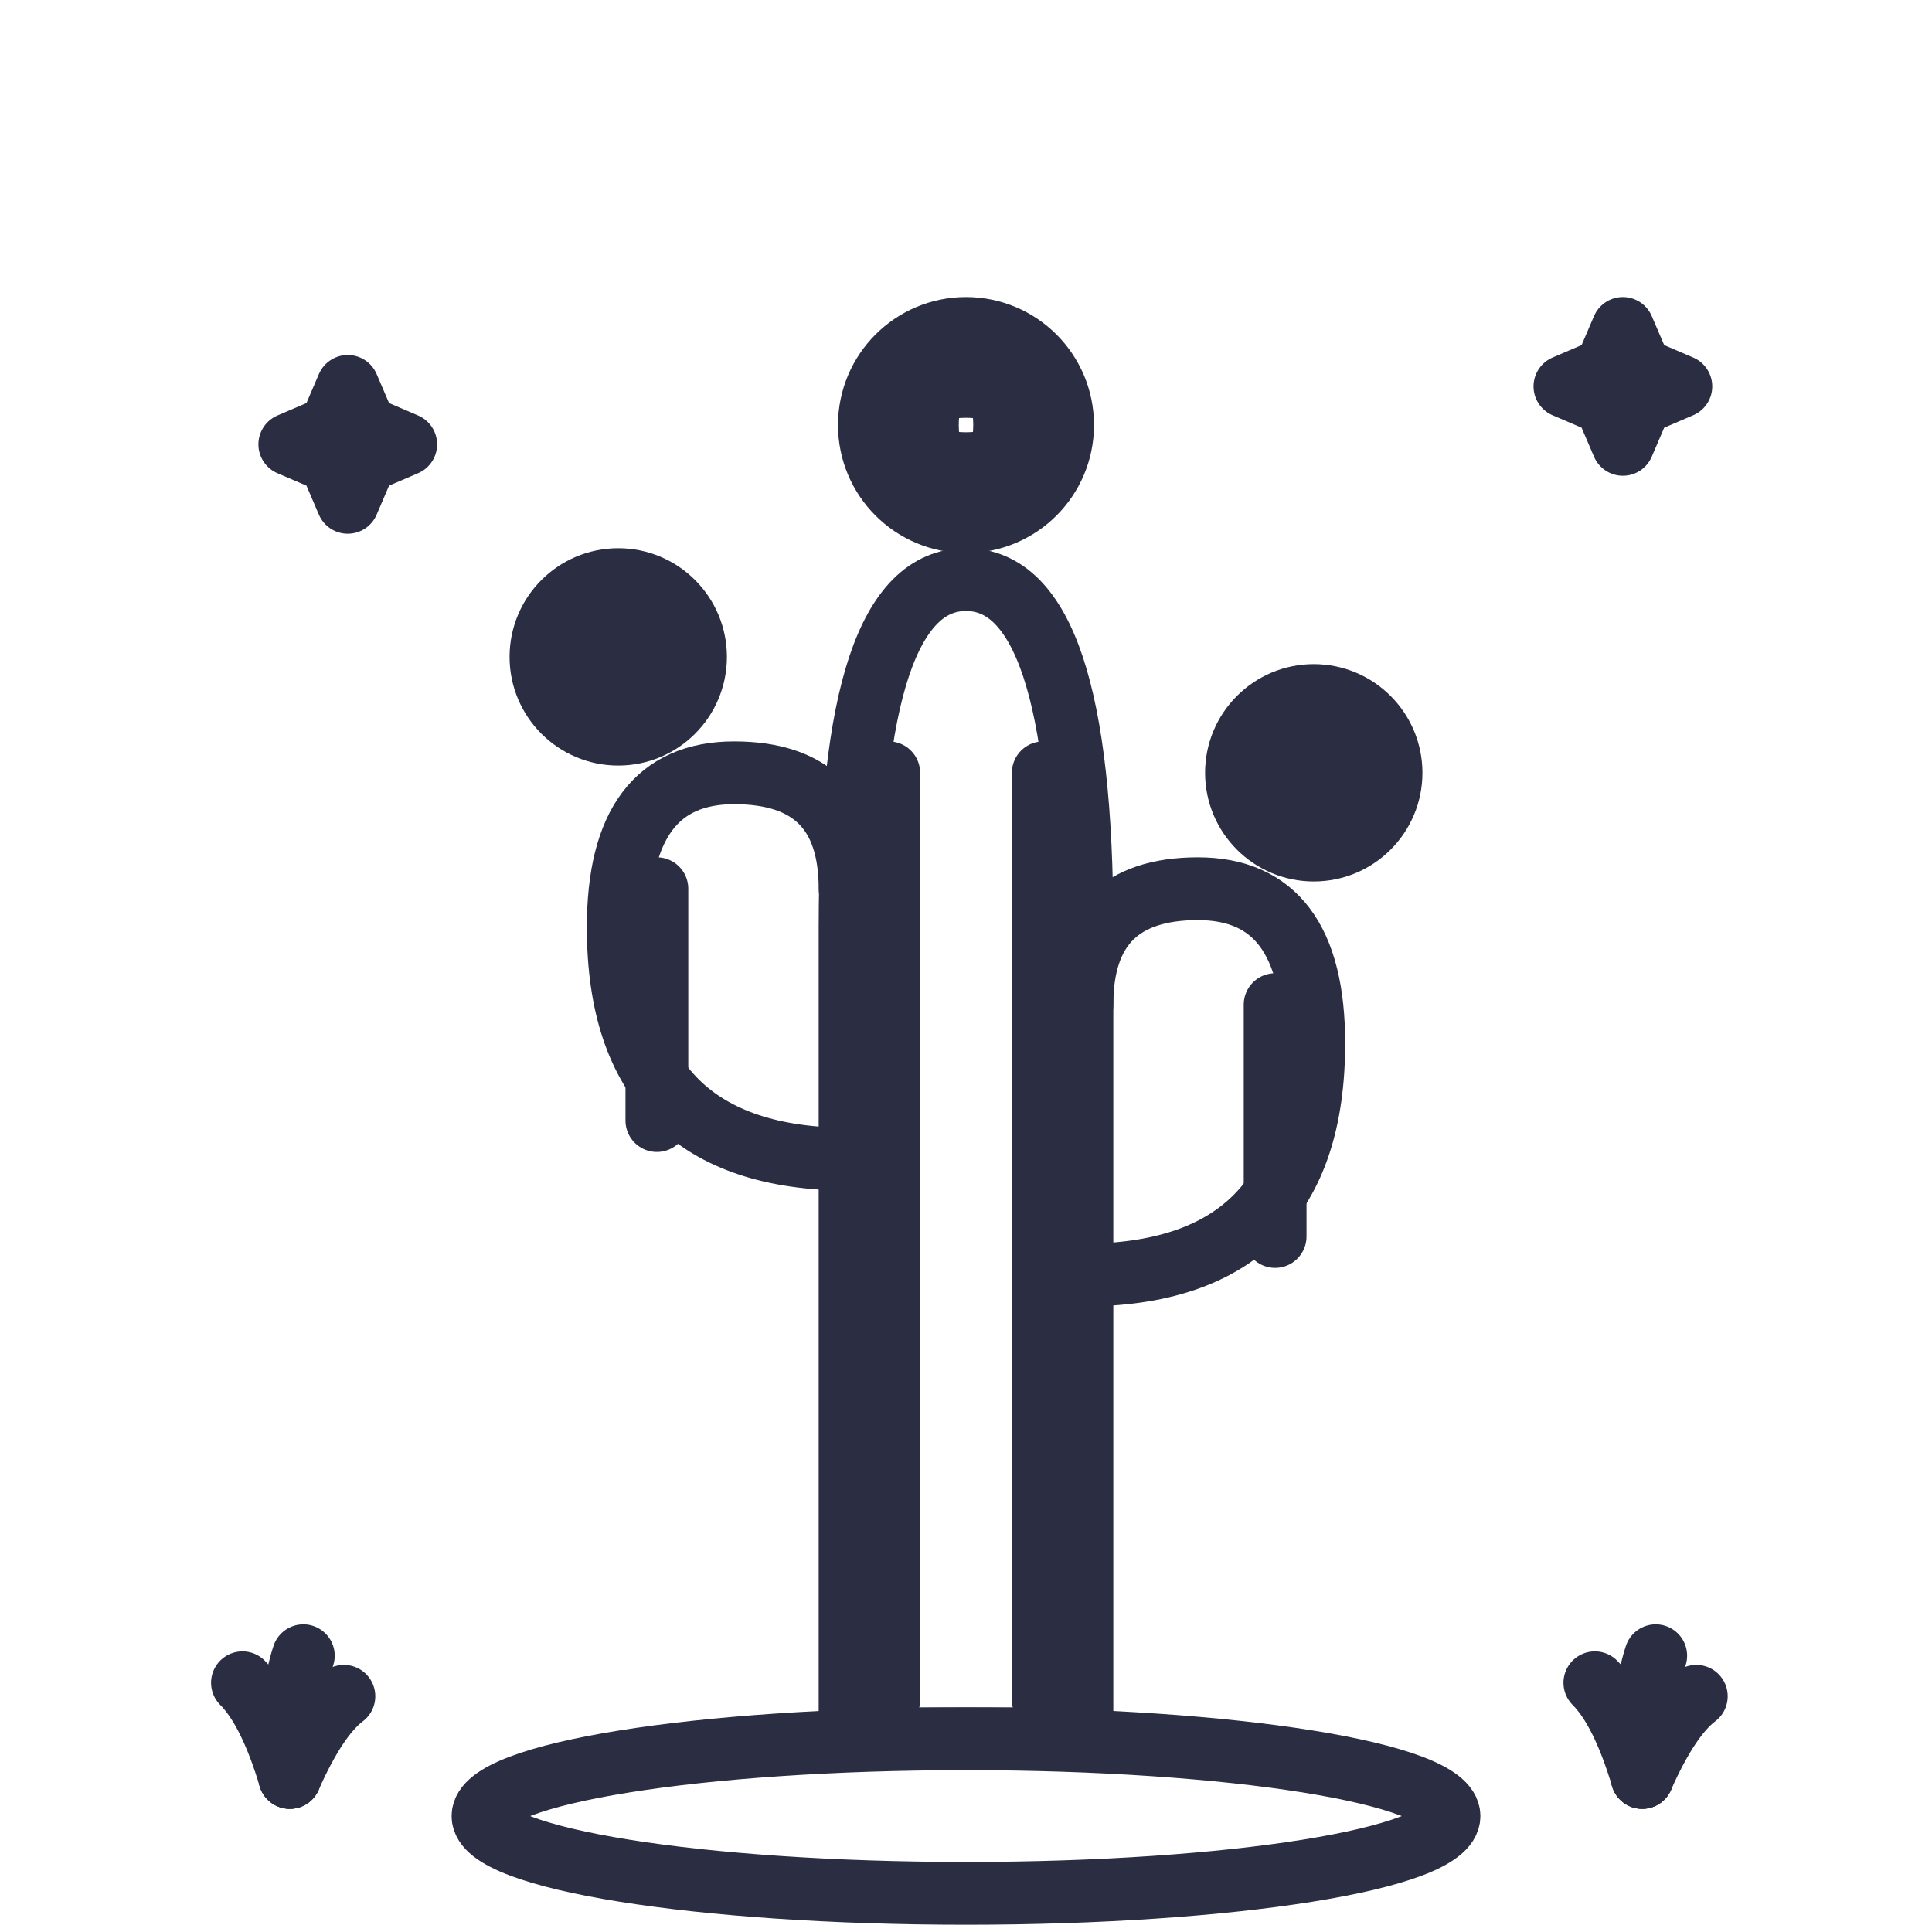
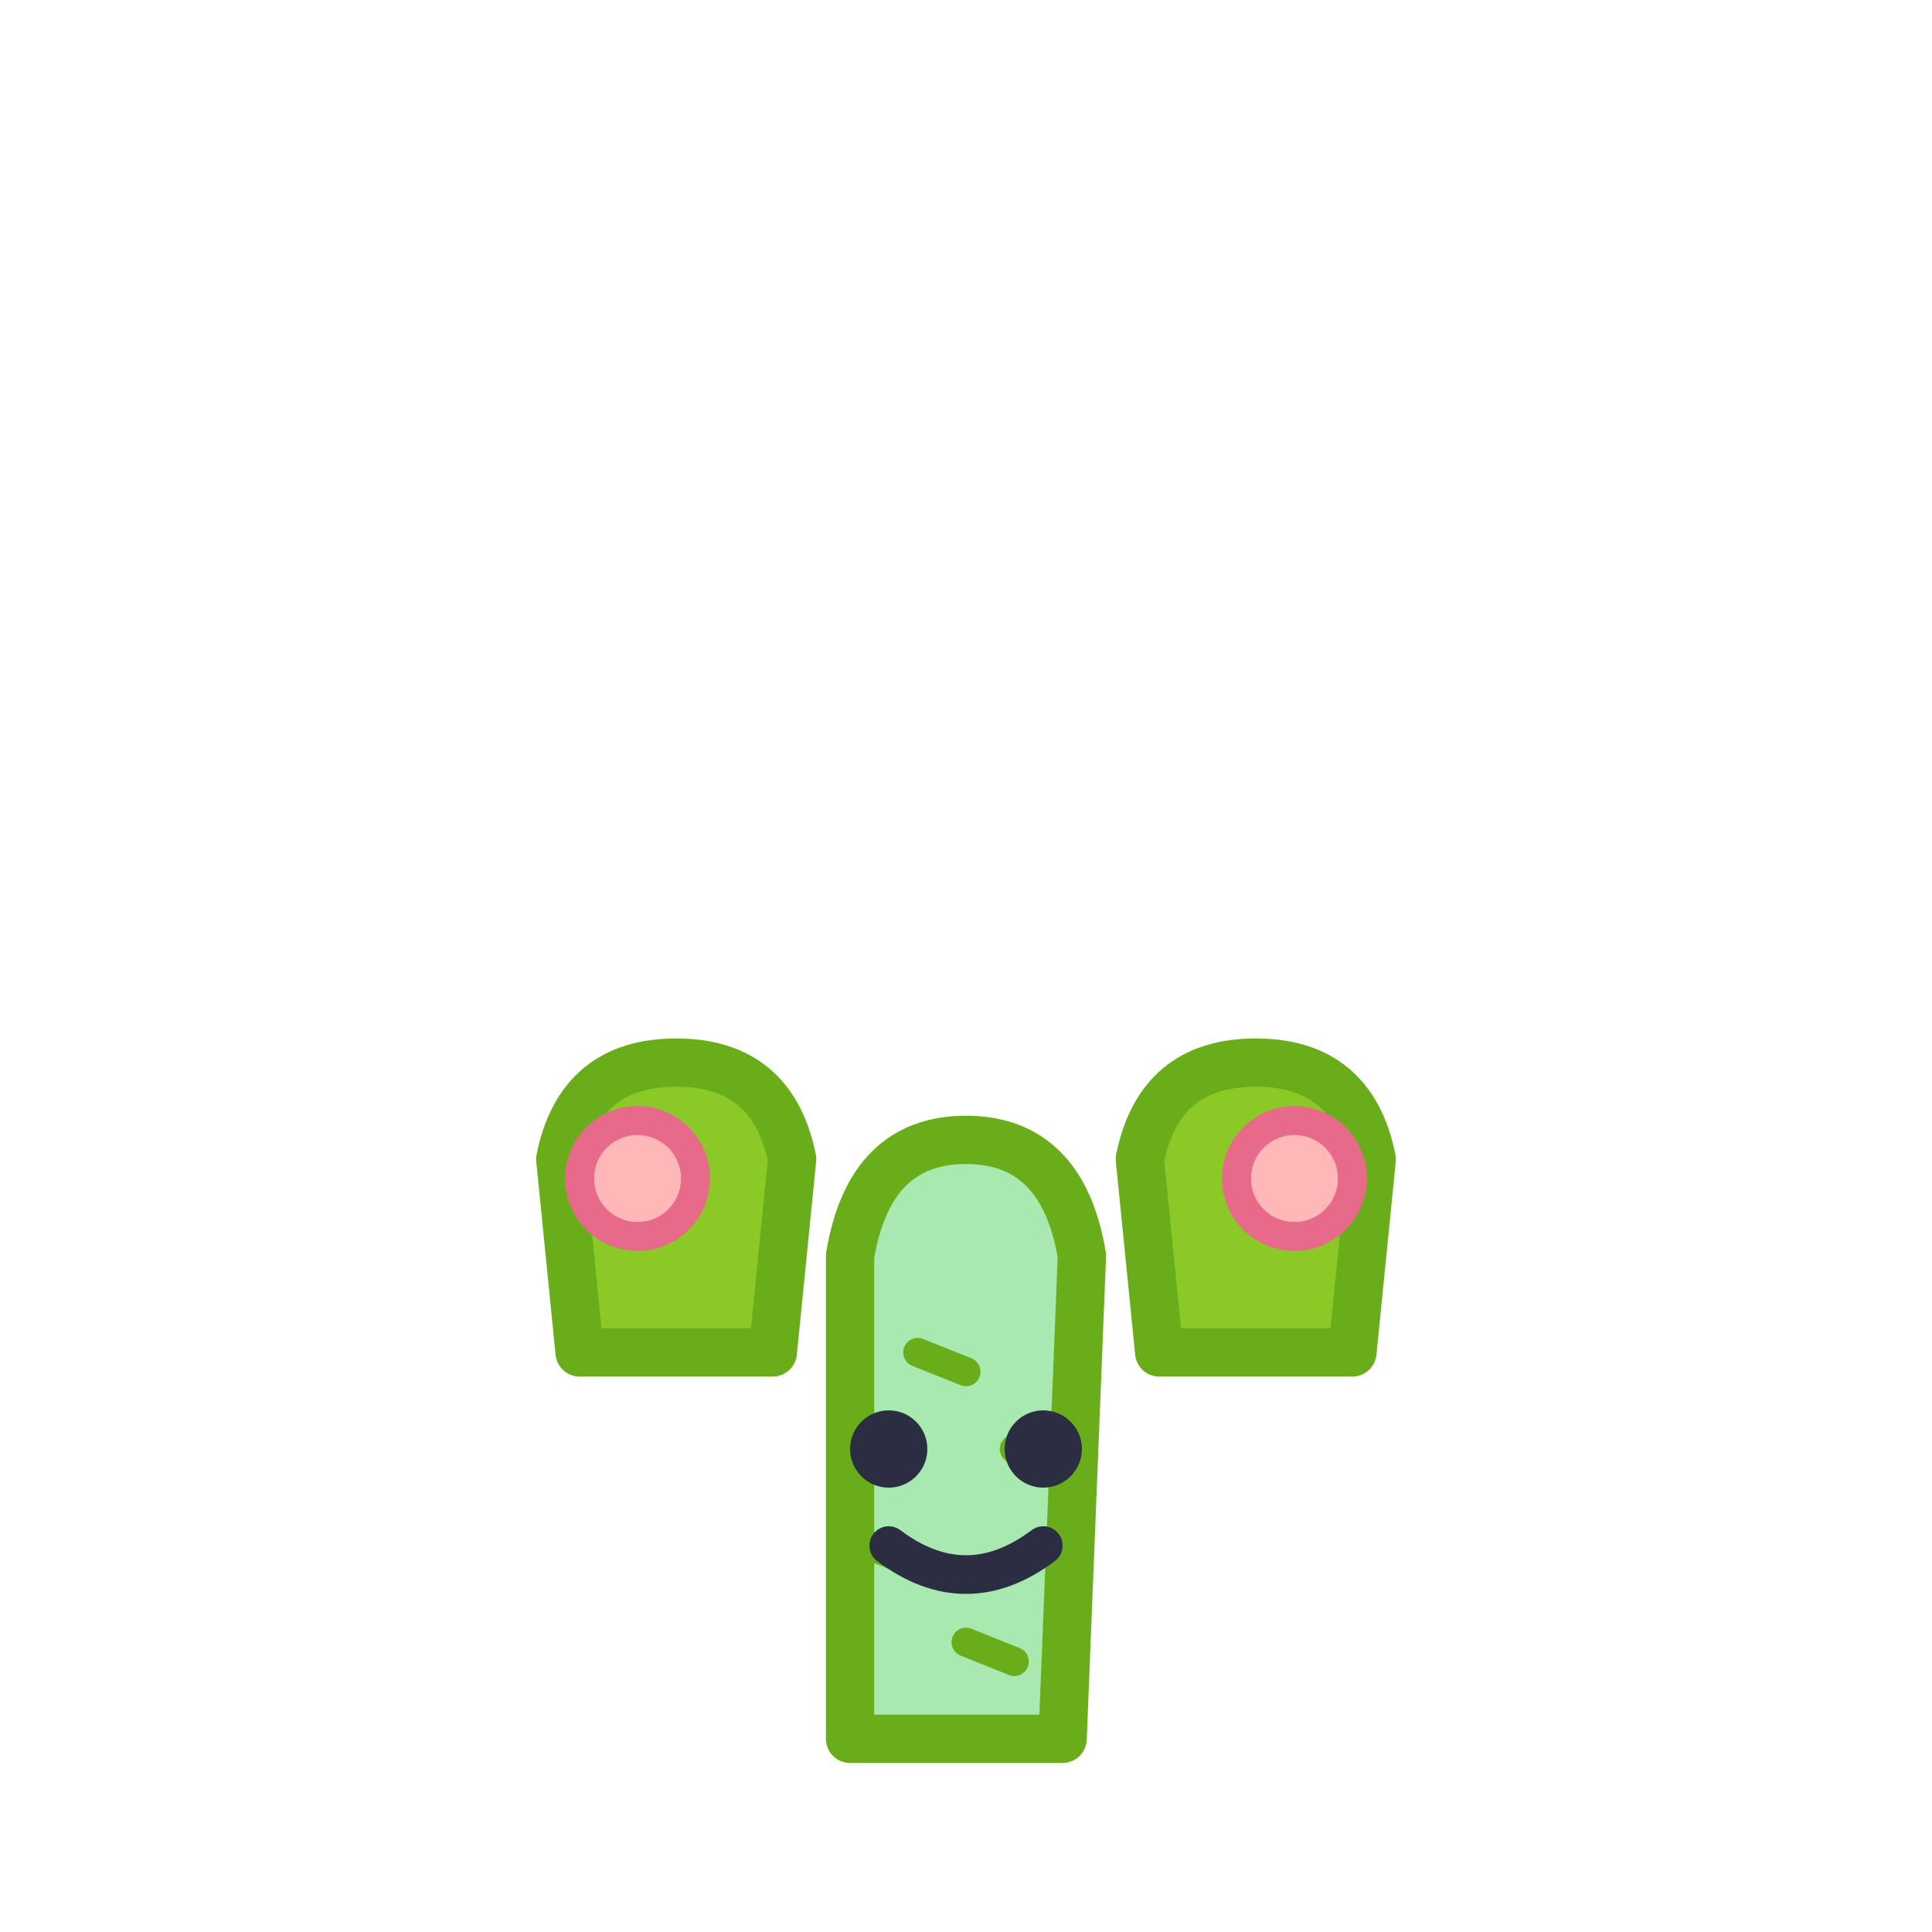
<svg xmlns="http://www.w3.org/2000/svg" viewBox="0 0 200 200">
-   <g fill="none" stroke="#2b2d42" stroke-width="6.5" stroke-linecap="round" stroke-linejoin="round">
-     <path d="M88 180 L88 96 Q88 60 100 60 Q112 60 112 96 L112 180 Z" />
-     <path d="M88 120 Q64 120 64 96 Q64 80 76 80 Q88 80 88 92" />
-     <path d="M112 132 Q136 132 136 108 Q136 92 124 92 Q112 92 112 104" />
-     <circle cx="100" cy="44" r="10" />
-     <ellipse cx="100" cy="44" rx="4" ry="7" />
-     <ellipse cx="100" cy="44" rx="7" ry="4" />
-     <circle cx="64" cy="68" r="8" />
-     <ellipse cx="64" cy="68" rx="3" ry="6" />
-     <circle cx="136" cy="80" r="8" />
-     <ellipse cx="136" cy="80" rx="3" ry="6" />
-     <path d="M92 80 L92 176 M108 80 L108 176 M68 92 L68 116 M132 104 L132 128" />
-     <ellipse cx="100" cy="188" rx="50" ry="8" />
-     <polygon points="36,40 37.8,44.2 42,46 37.8,47.8 36,52 34.2,47.8 30,46 34.2,44.2" />
-     <polygon points="168,34 169.8,38.2 174,40 169.8,41.8 168,46 166.2,41.8 162,40 166.2,38.2" />
-     <path d="M30 184 Q27.9 177 25.1 174.2" />
-     <path d="M30 184 Q30 175.6 31.4 171.4" />
-     <path d="M30 184 Q32.8 177.7 35.6 175.6" />
-     <path d="M170 184 Q167.9 177 165.1 174.2" />
-     <path d="M170 184 Q170 175.6 171.4 171.4" />
-     <path d="M170 184 Q172.8 177.7 175.6 175.6" />
-   </g>
+   <path d="M90 180 L110 180 L112 130 Q110 118 100 118 Q90 118 88 130 L88 180 Z" fill="#a7e9af" stroke="#6aad1a" stroke-width="5" stroke-linejoin="round" />
+   <path d="M60 140 L80 140 L82 120 Q80 110 70 110 Q60 110 58 120 L60 140 Z" fill="#8ac926" stroke="#6aad1a" stroke-width="5" stroke-linejoin="round" />
+   <path d="M120 140 L140 140 L142 120 Q140 110 130 110 Q120 110 118 120 L120 140 Z" fill="#8ac926" stroke="#6aad1a" stroke-width="5" stroke-linejoin="round" />
+   <path d="M95 140 L100 142 M105 150 L110 152 M90 160 L95 162 M100 170 L105 172" fill="none" stroke="#6aad1a" stroke-width="3" stroke-linecap="round" />
+   <circle cx="66" cy="122" r="6" fill="#ffb7b7" stroke="#e86a8a" stroke-width="3" stroke-linejoin="round" />
+   <circle cx="134" cy="122" r="6" fill="#ffb7b7" stroke="#e86a8a" stroke-width="3" stroke-linejoin="round" />
+   <circle cx="92" cy="150" r="4" fill="#2b2d42" />
+   <circle cx="108" cy="150" r="4" fill="#2b2d42" />
+   <path d="M92 160 Q100 166 108 160" fill="none" stroke="#2b2d42" stroke-width="4" stroke-linecap="round" stroke-linejoin="round" />
</svg>
